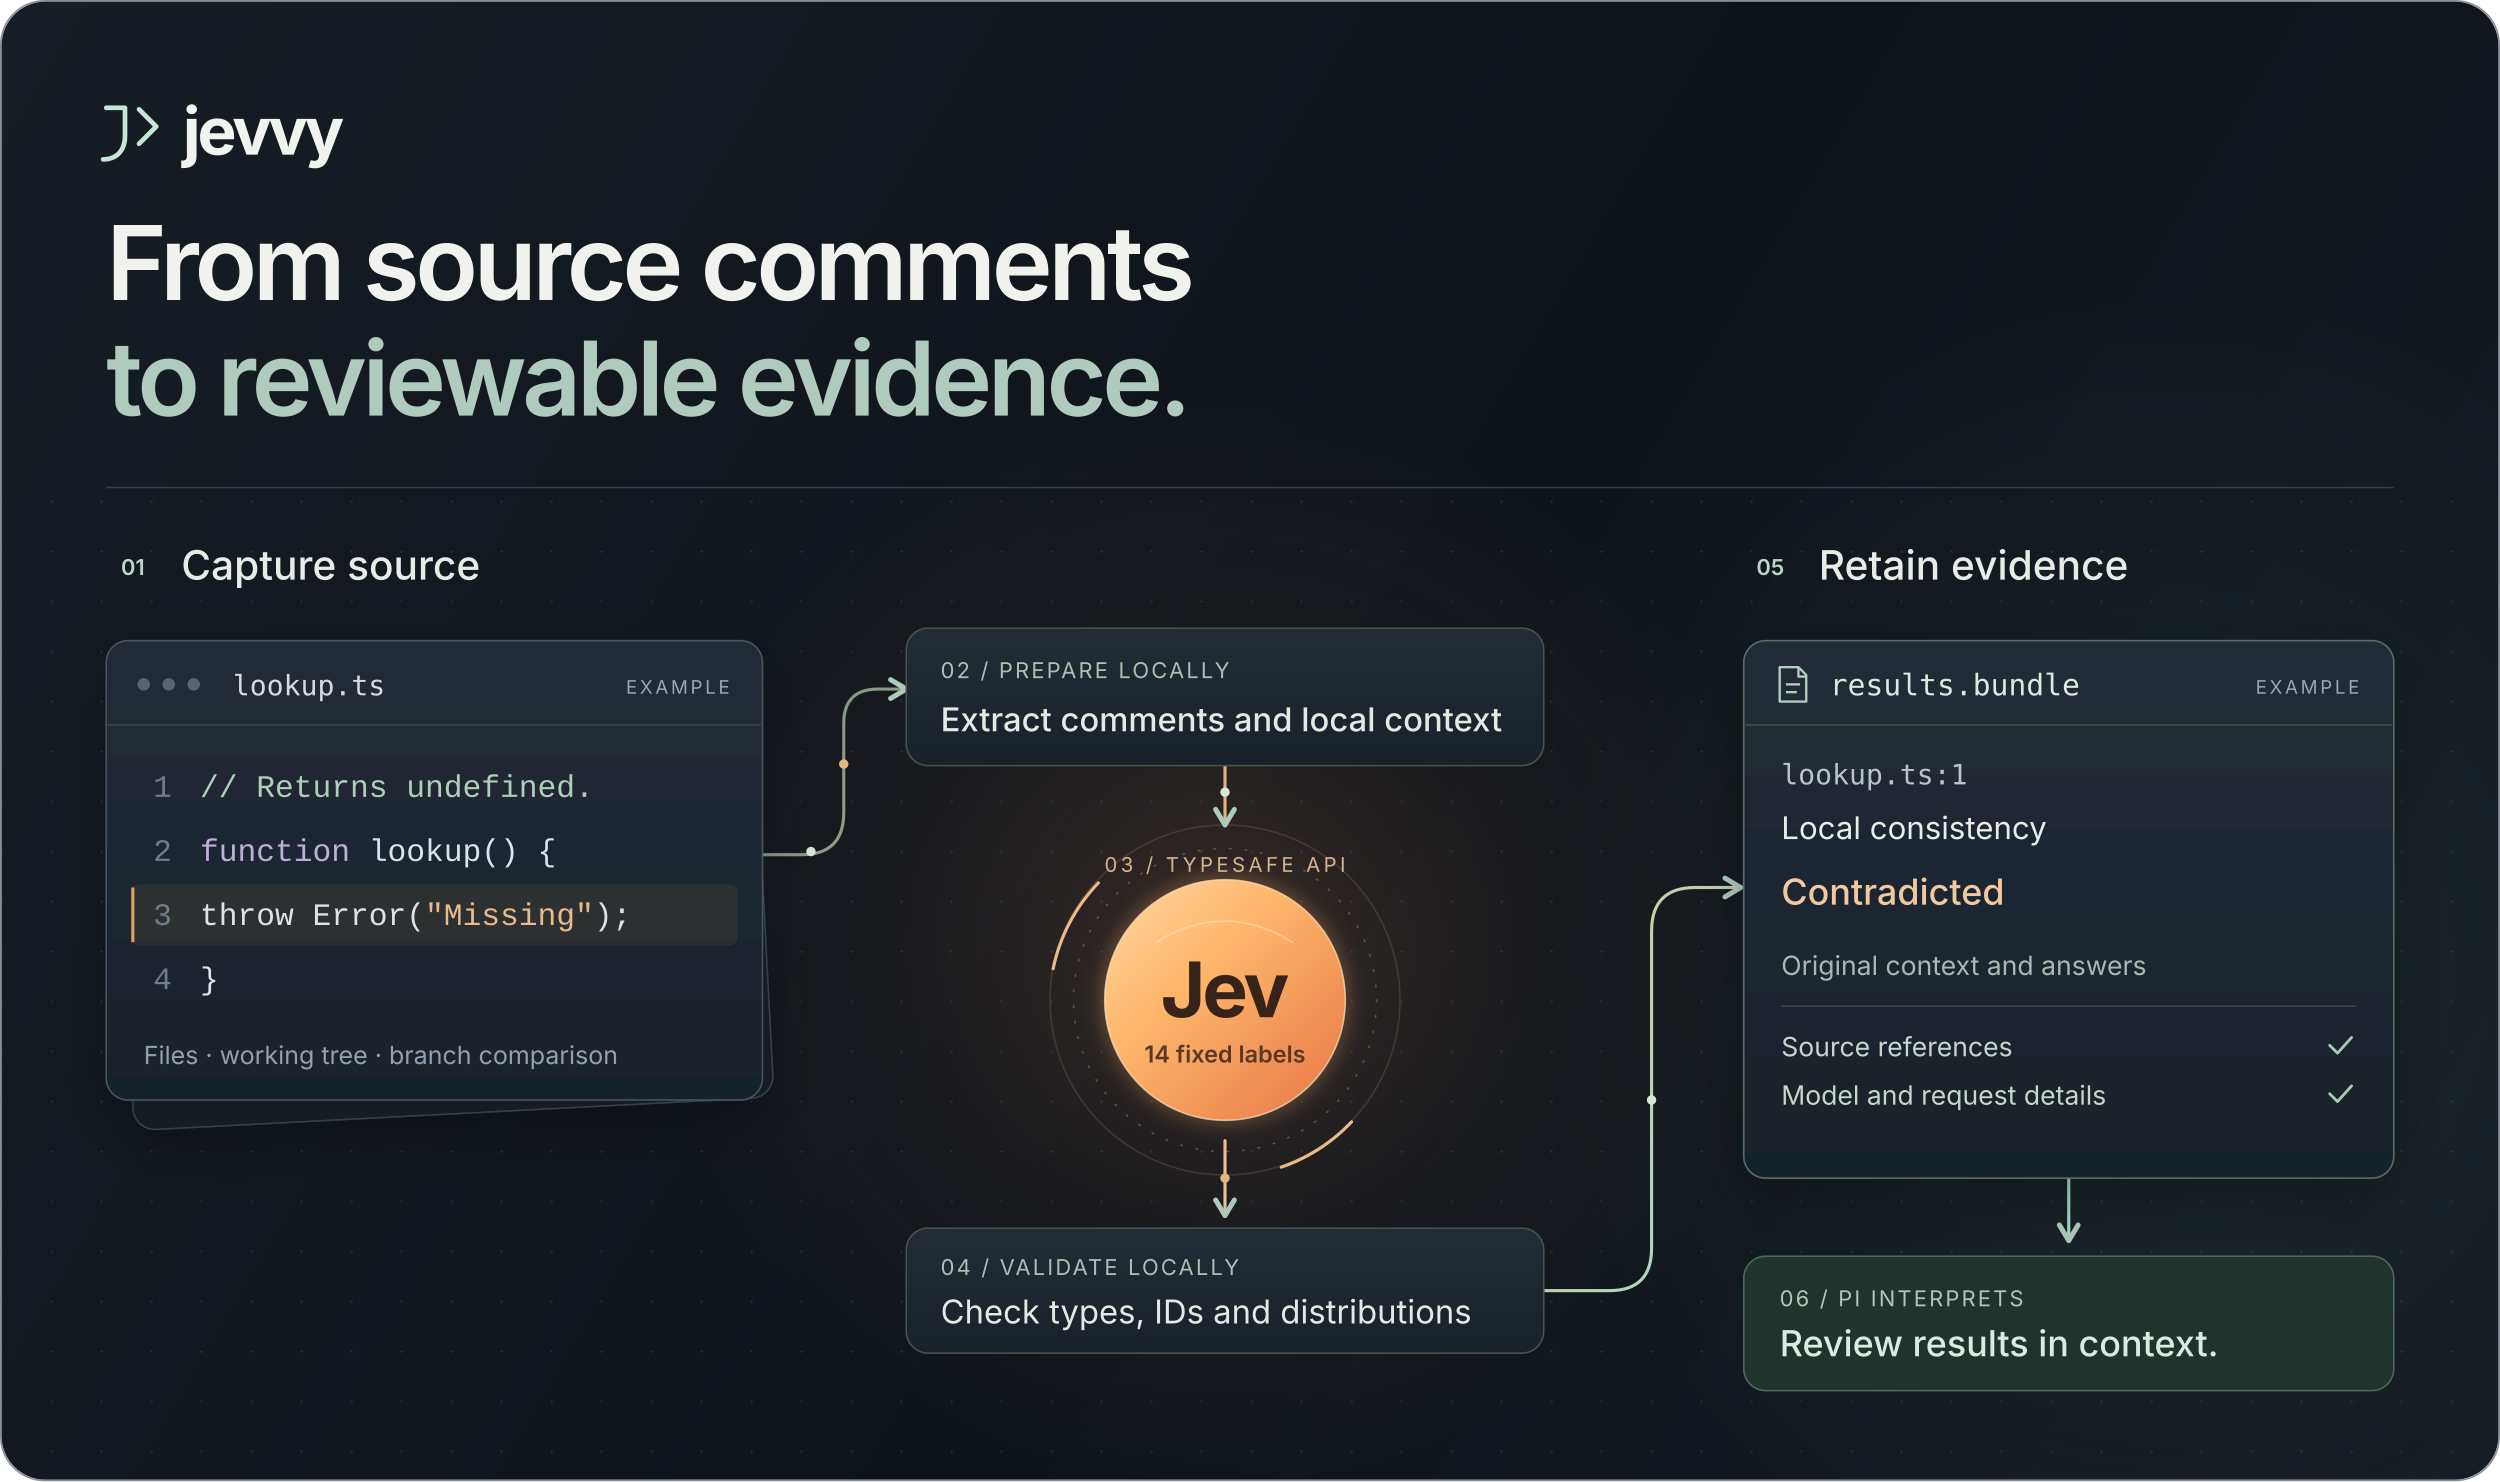
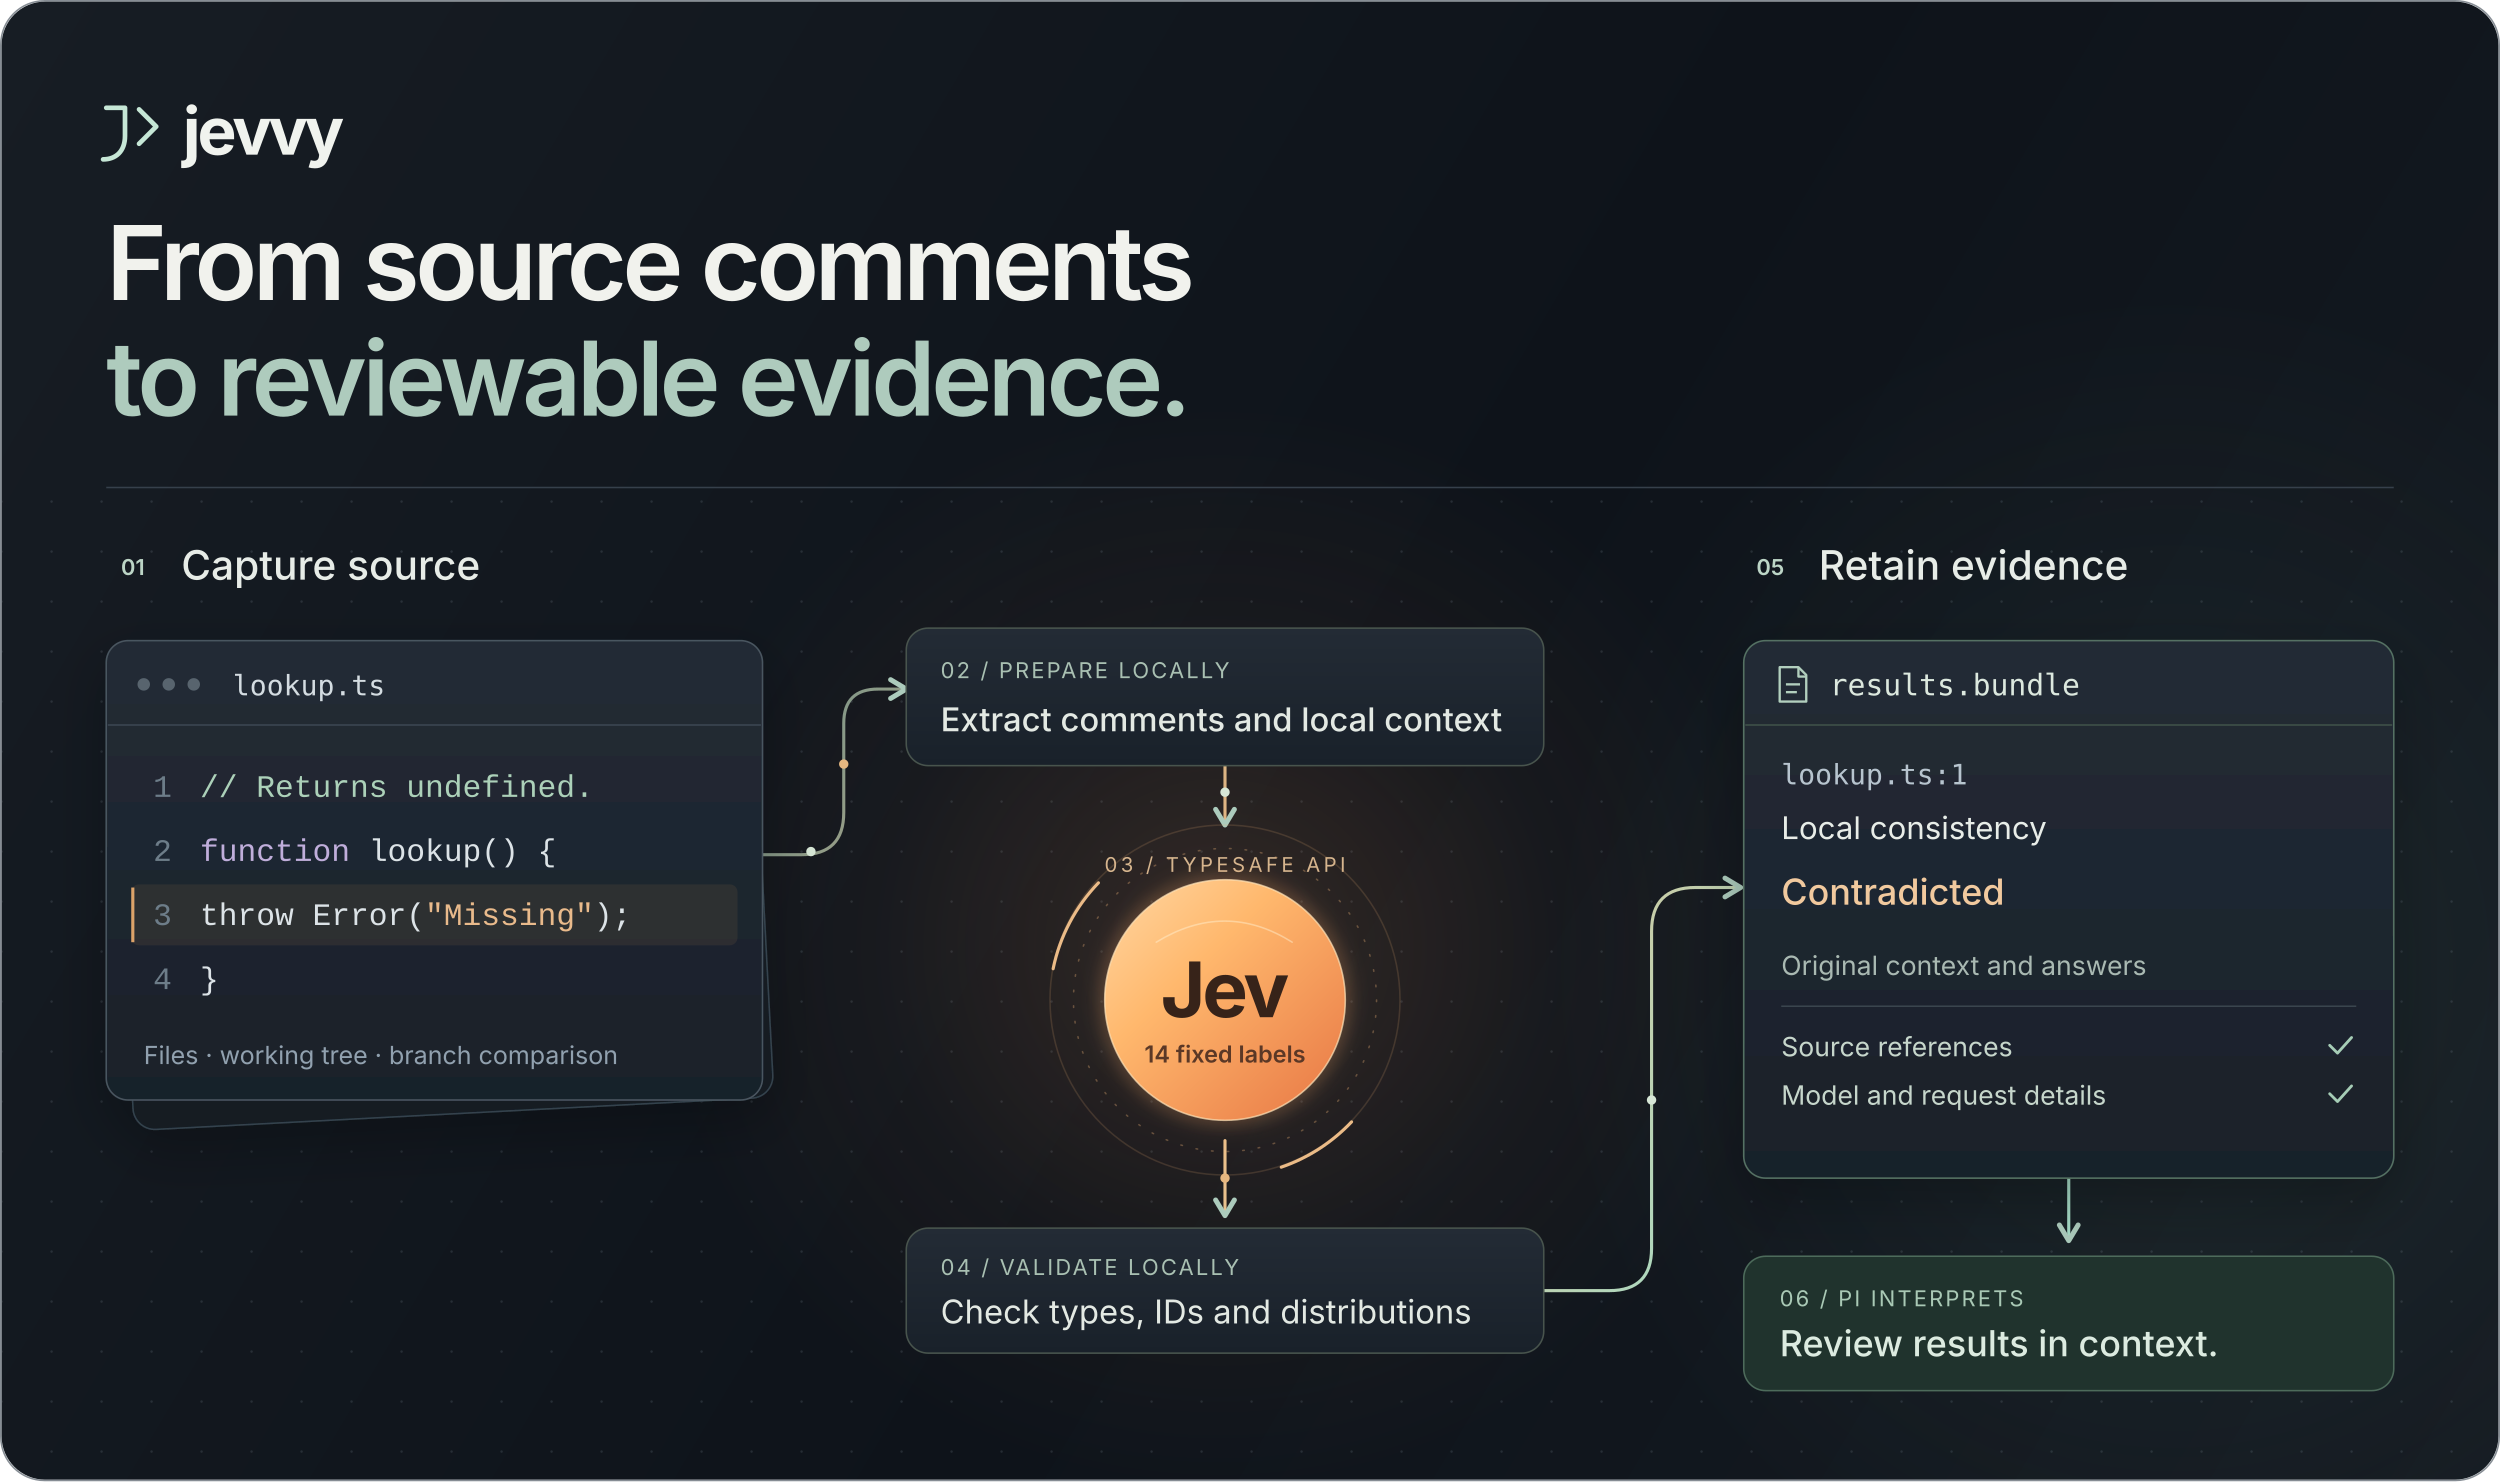
<svg xmlns="http://www.w3.org/2000/svg" width="1600" height="948" viewBox="0 0 1600 948" fill="none" role="img" aria-labelledby="title desc">
  <defs>
    <linearGradient id="canvas" x1="0" y1="0" x2="1600" y2="948" gradientUnits="userSpaceOnUse">
      <stop stop-color="#171d24" />
      <stop offset=".54" stop-color="#0e131a" />
      <stop offset="1" stop-color="#151b22" />
    </linearGradient>
    <linearGradient id="panel" x1="0" y1="0" x2="0" y2="1">
      <stop stop-color="#232b35" />
      <stop offset="1" stop-color="#19212a" />
    </linearGradient>
    <linearGradient id="core" x1="690" y1="534" x2="860" y2="710" gradientUnits="userSpaceOnUse">
      <stop stop-color="#ffe4b9" />
      <stop offset=".46" stop-color="#ffb86d" />
      <stop offset="1" stop-color="#e87845" />
    </linearGradient>
    <linearGradient id="wire" x1="490" y1="470" x2="1120" y2="800" gradientUnits="userSpaceOnUse">
      <stop stop-color="#799488" />
      <stop offset=".48" stop-color="#f5bc82" />
      <stop offset="1" stop-color="#a5dbc6" />
    </linearGradient>
    <radialGradient id="aura">
      <stop stop-color="#ed9659" stop-opacity=".17" />
      <stop offset=".6" stop-color="#ed9659" stop-opacity=".04" />
      <stop offset="1" stop-color="#ed9659" stop-opacity="0" />
    </radialGradient>
    <radialGradient id="wash">
      <stop stop-color="#83bea8" stop-opacity=".09" />
      <stop offset="1" stop-color="#83bea8" stop-opacity="0" />
    </radialGradient>
    <pattern id="grid" width="32" height="32" patternUnits="userSpaceOnUse">
      <circle cx="1" cy="1" r=".8" fill="#9ba9b6" opacity=".16" />
    </pattern>
    <filter id="shadow" x="-30%" y="-30%" width="160%" height="170%">
      <feDropShadow dx="0" dy="14" stdDeviation="18" flood-color="#000" flood-opacity=".24" />
    </filter>
    <filter id="glow" x="-100%" y="-100%" width="300%" height="300%">
      <feGaussianBlur stdDeviation="5" />
    </filter>
    <marker id="arrow" markerWidth="9" markerHeight="9" refX="6" refY="4" orient="auto">
      <path d="m1 1 5 3-5 3" stroke="#accbbc" stroke-width="1.6" stroke-linecap="round" stroke-linejoin="round" />
    </marker>
    <clipPath id="frame">
      <rect x="1" y="1" width="1598" height="946" rx="28" />
    </clipPath>
  </defs>
  <g clip-path="url(#frame)">
    <rect width="1600" height="948" fill="url(#canvas)" />
    <rect y="316" width="1600" height="614" fill="url(#grid)" />
    <ellipse cx="780" cy="606" rx="360" ry="350" fill="url(#aura)" />
    <ellipse cx="1390" cy="620" rx="400" ry="440" fill="url(#wash)" />
    <g font-family="Inter, -apple-system, BlinkMacSystemFont, 'Segoe UI', Arial, sans-serif">
      <g transform="translate(68 62)" stroke="#c6e7d6" stroke-width="3" stroke-linecap="round" stroke-linejoin="round">
        <path d="M0 7h12v18c0 10-6 15-14 15" />
        <path d="m21 8 11 11-11 11" />
      </g>
      <text x="117" y="99" font-size="42" font-weight="650" letter-spacing="-2" fill="#f0f3ee">jevvy</text>
      <text x="68" y="192" font-size="66" font-weight="600" letter-spacing="-2.8" fill="#f1f2ed">From source comments</text>
      <text x="68" y="266" font-size="66" font-weight="600" letter-spacing="-2.8" fill="#aecbbd">to reviewable evidence.</text>
      <path d="M68 312H1532" stroke="#36404b" />
      <g stroke="url(#wire)" stroke-width="2" stroke-linecap="round" marker-end="url(#arrow)">
        <path d="M488 547h25q27 0 27-27v-57q0-22 22-22h18" />
        <path d="M784 490v38" />
        <path d="M784 730v48" />
        <path d="M988 826h42q27 0 27-27V596q0-28 28-28h29" />
        <path d="M1324 754v40" />
      </g>
      <g fill="#d7e7d6">
        <circle cx="519" cy="545" r="3" />
        <circle cx="784" cy="507" r="3" />
        <circle cx="1057" cy="704" r="3" />
      </g>
      <g fill="#e6b780">
        <circle cx="784" cy="754" r="3" />
        <circle cx="540" cy="489" r="3" />
      </g>
      <text x="85" y="368" text-anchor="middle" font-size="14" font-weight="600" fill="#bcd5c6">01</text>
      <text x="116" y="371" font-size="26" font-weight="550" fill="#e7ece7">Capture source</text>
      <g filter="url(#shadow)">
        <rect x="78" y="423" width="410" height="290" rx="14" fill="#121b23" stroke="#34434d" transform="rotate(-3 283 568)" />
        <rect x="68" y="410" width="420" height="294" rx="14" fill="url(#panel)" stroke="#4a5660" />
      </g>
      <path d="M69 464h418" stroke="#3b4651" />
      <g fill="#58646e">
        <circle cx="92" cy="438" r="4" />
        <circle cx="108" cy="438" r="4" />
        <circle cx="124" cy="438" r="4" />
      </g>
      <text x="149" y="445" font-size="18" font-family="'SFMono-Regular', Consolas, monospace" fill="#d4dce1">lookup.ts</text>
-       <text x="467" y="444" text-anchor="end" font-size="12" letter-spacing="1.7" fill="#9aa8b3">EXAMPLE</text>
      <rect x="84" y="566" width="388" height="39" rx="5" fill="#d18c52" opacity=".1" />
      <path d="M85 568v35" stroke="#dca369" stroke-width="2" />
      <g font-family="'SFMono-Regular', Consolas, 'Liberation Mono', monospace" font-size="20">
        <g fill="#6d7d89" text-anchor="end">
          <text x="110" y="510">1</text>
          <text x="110" y="551">2</text>
          <text x="110" y="592">3</text>
          <text x="110" y="633">4</text>
        </g>
        <text x="128" y="510" fill="#acd1b9">// Returns undefined.</text>
        <text x="128" y="551" fill="#dce3e7">
          <tspan fill="#c0aedb">function</tspan> lookup() {</text>
        <text x="128" y="592" fill="#dce3e7">  throw Error(<tspan fill="#e9ba8b">"Missing"</tspan>);</text>
        <text x="128" y="633" fill="#dce3e7">}</text>
      </g>
      <text x="92" y="681" font-size="16" fill="#91a1af">Files · working tree · branch comparison</text>
      <rect x="580" y="402" width="408" height="88" rx="14" fill="url(#panel)" stroke="#48544d" />
      <text x="602" y="434" font-size="14" letter-spacing="1.4" fill="#a9c0b2">02 / PREPARE LOCALLY</text>
      <text x="602" y="468" font-size="21" font-weight="500" fill="#e3e9e3">Extract comments and local context</text>
      <text x="784" y="558" text-anchor="middle" font-size="13" letter-spacing="2.2" fill="#d6b58e">03 / TYPESAFE API</text>
      <circle cx="784" cy="640" r="112" stroke="#e5ab73" stroke-opacity=".17" />
      <circle cx="784" cy="640" r="97" stroke="#e5ab73" stroke-opacity=".35" stroke-dasharray="1 9" stroke-linecap="round" />
      <path d="M674 620a112 112 0 0 1 29-55M865 718a112 112 0 0 1-45 29" stroke="#ebbb87" stroke-width="2" stroke-linecap="round" />
      <circle cx="784" cy="640" r="81" fill="#e99f64" opacity=".25" filter="url(#glow)" />
      <circle cx="784" cy="640" r="77" fill="url(#core)" stroke="#ffe4b9" stroke-opacity=".7" />
      <path d="M740 603q44-27 87 0" stroke="#fff2d6" stroke-opacity=".45" stroke-linecap="round" />
      <text x="784" y="651" text-anchor="middle" font-size="49" font-weight="650" letter-spacing="-2" fill="#372319">Jev</text>
      <text x="784" y="680" text-anchor="middle" font-size="15" font-weight="600" fill="#5b3826">14 fixed labels</text>
      <rect x="580" y="786" width="408" height="80" rx="14" fill="url(#panel)" stroke="#48544d" />
      <text x="602" y="816" font-size="14" letter-spacing="1.4" fill="#a9c0b2">04 / VALIDATE LOCALLY</text>
      <text x="602" y="847" font-size="21" fill="#e3e9e3">Check types, IDs and distributions</text>
      <text x="1133" y="368" text-anchor="middle" font-size="14" font-weight="600" fill="#bcd5c6">05</text>
      <text x="1164" y="371" font-size="26" font-weight="550" fill="#e7ece7">Retain evidence</text>
      <g filter="url(#shadow)">
        <rect x="1116" y="410" width="416" height="344" rx="14" fill="url(#panel)" stroke="#547163" />
      </g>
      <path d="M1117 464h414" stroke="#3e5149" />
      <g transform="translate(1139 427)" stroke="#b2cfbe" stroke-width="1.5" stroke-linejoin="round">
        <path d="M0 0h12l5 5v17H0Z" />
        <path d="M12 0v6h5" />
        <path d="M4 11h9M4 16h7" />
      </g>
      <text x="1171" y="445" font-family="'SFMono-Regular', Consolas, monospace" font-size="19" fill="#dce8de">results.bundle</text>
-       <text x="1510" y="444" text-anchor="end" font-size="12" letter-spacing="1.7" fill="#9aa8b3">EXAMPLE</text>
      <text x="1140" y="502" font-family="'SFMono-Regular', Consolas, monospace" font-size="18" fill="#b7c4ce">lookup.ts:1</text>
      <text x="1140" y="537" font-size="20" fill="#e8ede8">Local consistency</text>
      <text x="1140" y="579" font-size="23" font-weight="500" fill="#f1c99e">Contradicted</text>
      <text x="1140" y="624" font-size="17" fill="#a9b9b2">Original context and answers</text>
      <path d="M1140 644h368" stroke="#3a454e" />
      <g font-size="17" fill="#c6d6cb">
        <text x="1140" y="676">Source references</text>
        <text x="1140" y="707">Model and request details</text>
      </g>
      <g stroke="#a6cdb6" stroke-width="1.8" stroke-linecap="round" stroke-linejoin="round">
        <path d="m1491 669 5 5 9-10" />
        <path d="m1491 700 5 5 9-10" />
      </g>
      <rect x="1116" y="804" width="416" height="86" rx="14" fill="#20332d" stroke="#4d6b5b" />
      <text x="1139" y="836" font-size="14" letter-spacing="1.4" fill="#a9c9b5">06 / PI INTERPRETS</text>
      <text x="1139" y="868" font-size="23" font-weight="500" fill="#dcebe0">Review results in context.</text>
    </g>
  </g>
  <rect x=".5" y=".5" width="1599" height="947" rx="28" stroke="#45515b" stroke-opacity=".65" />
</svg>
